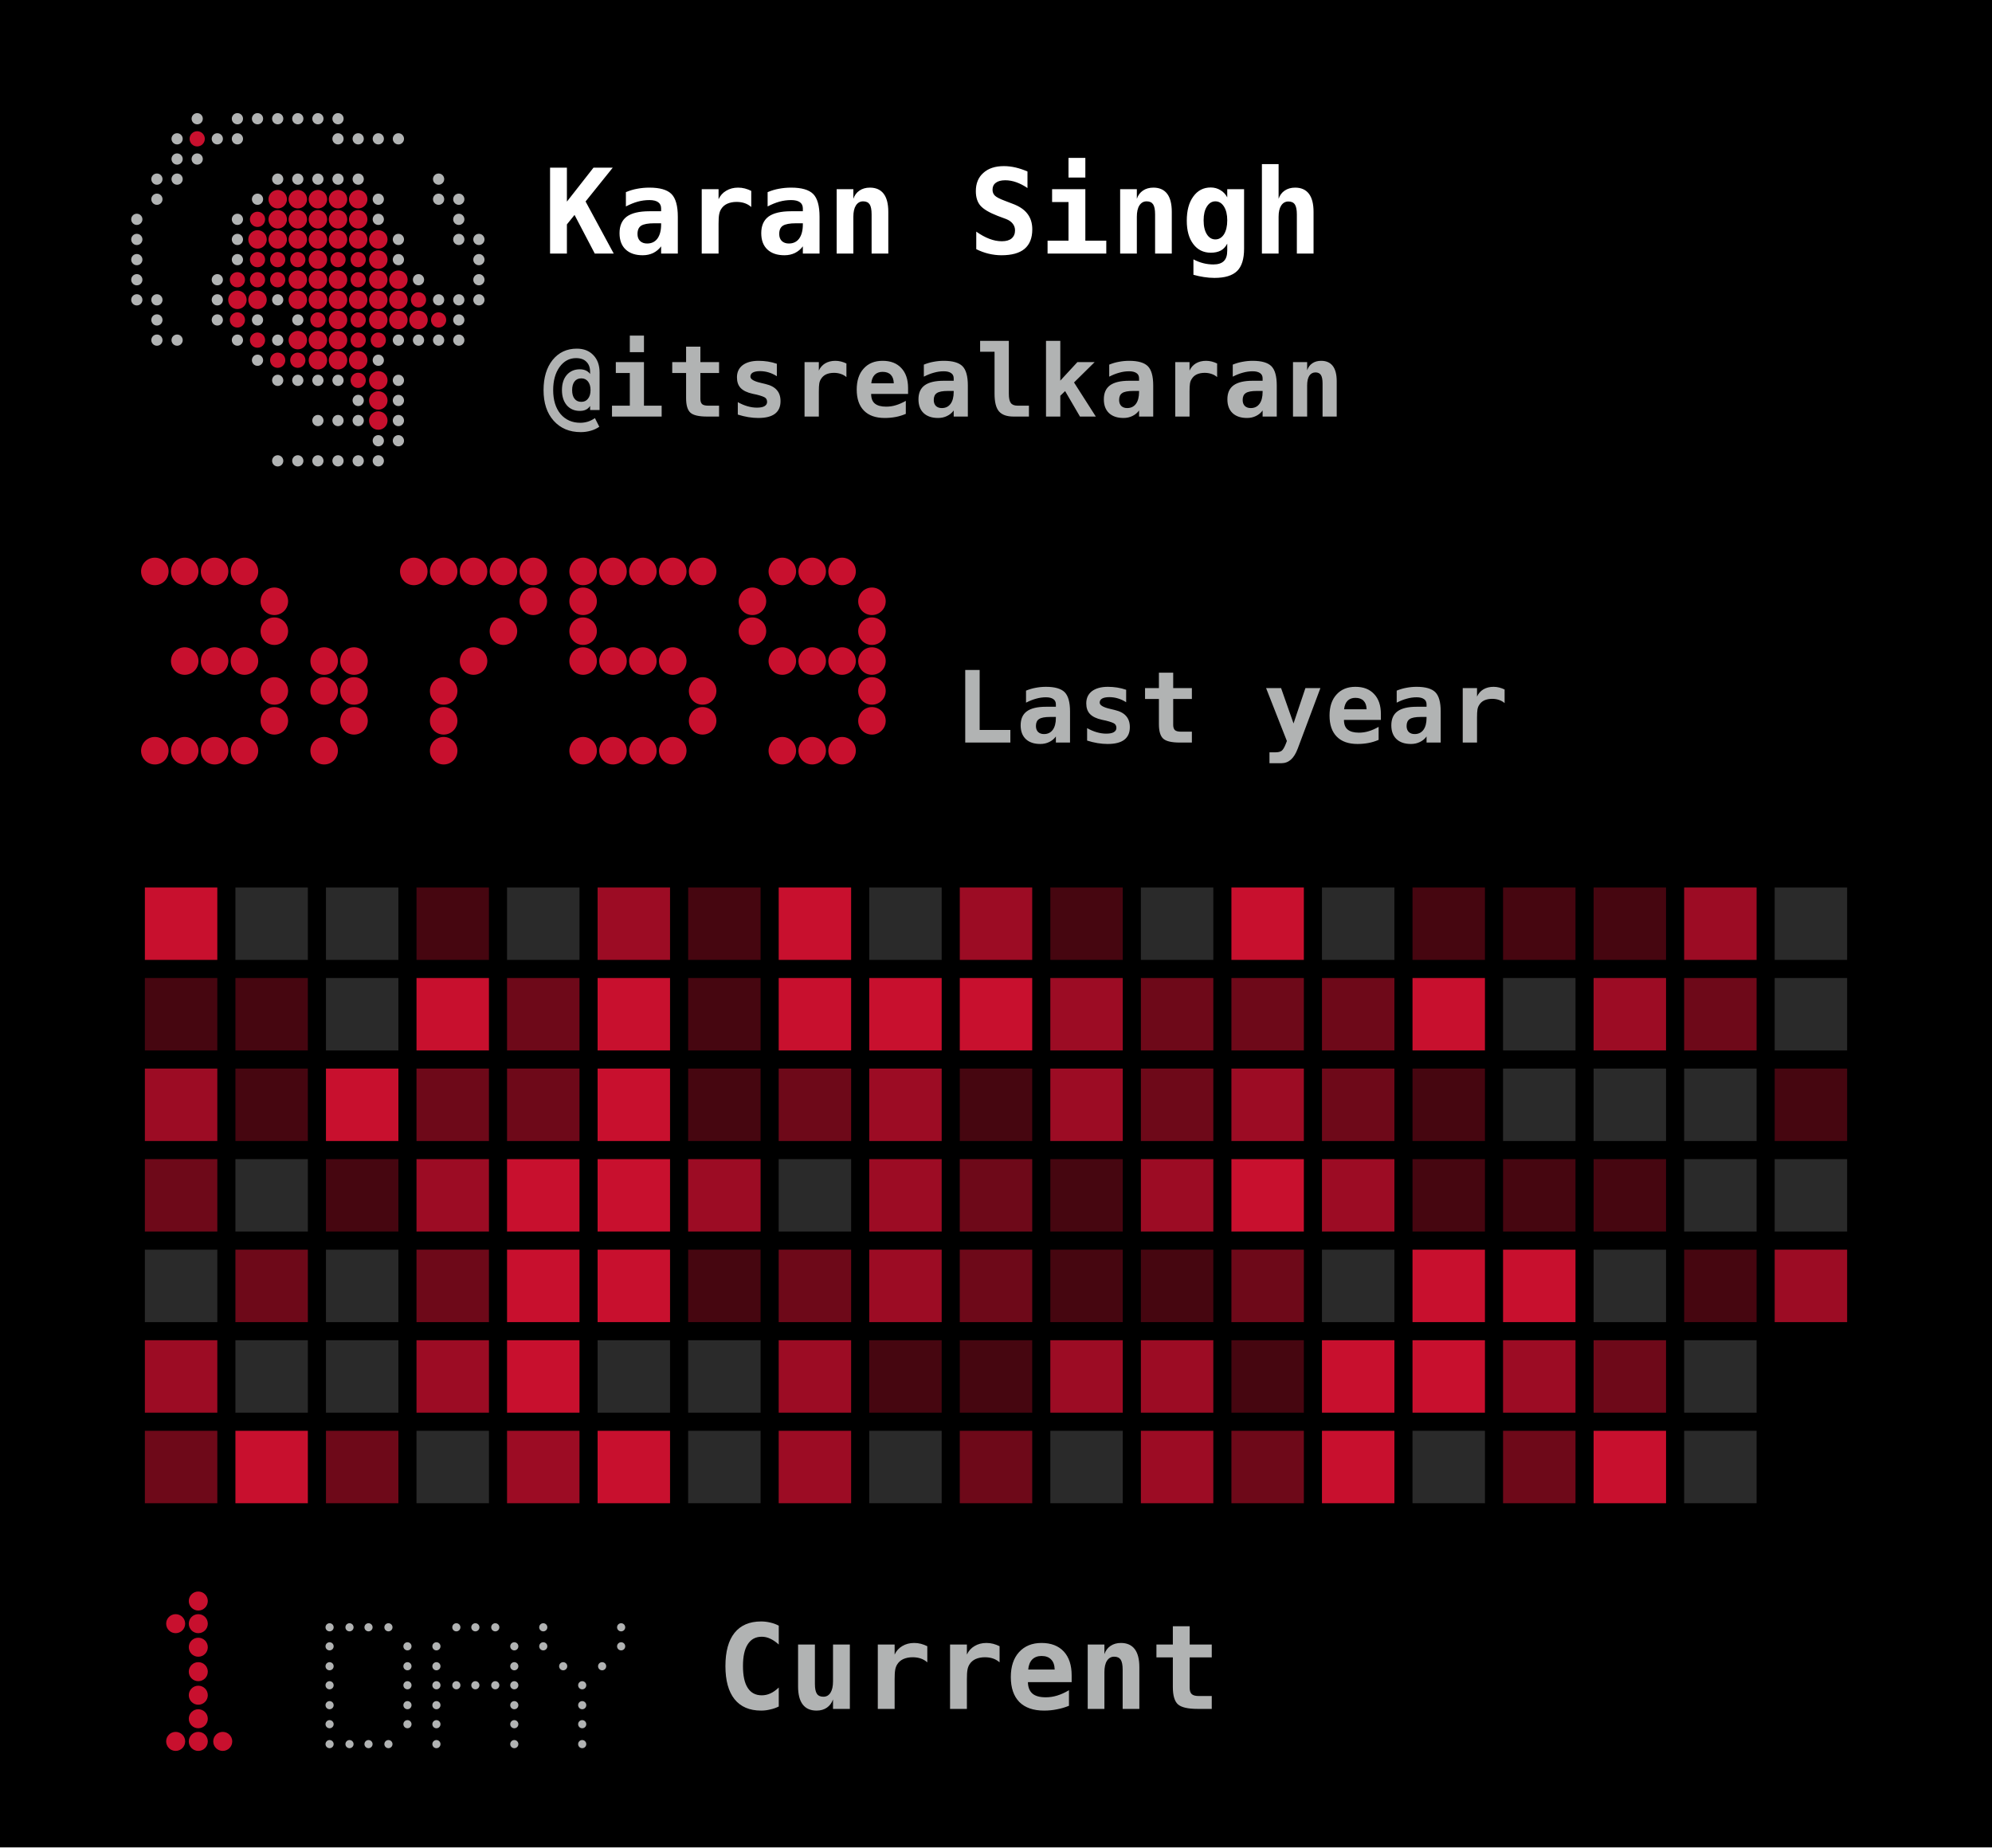
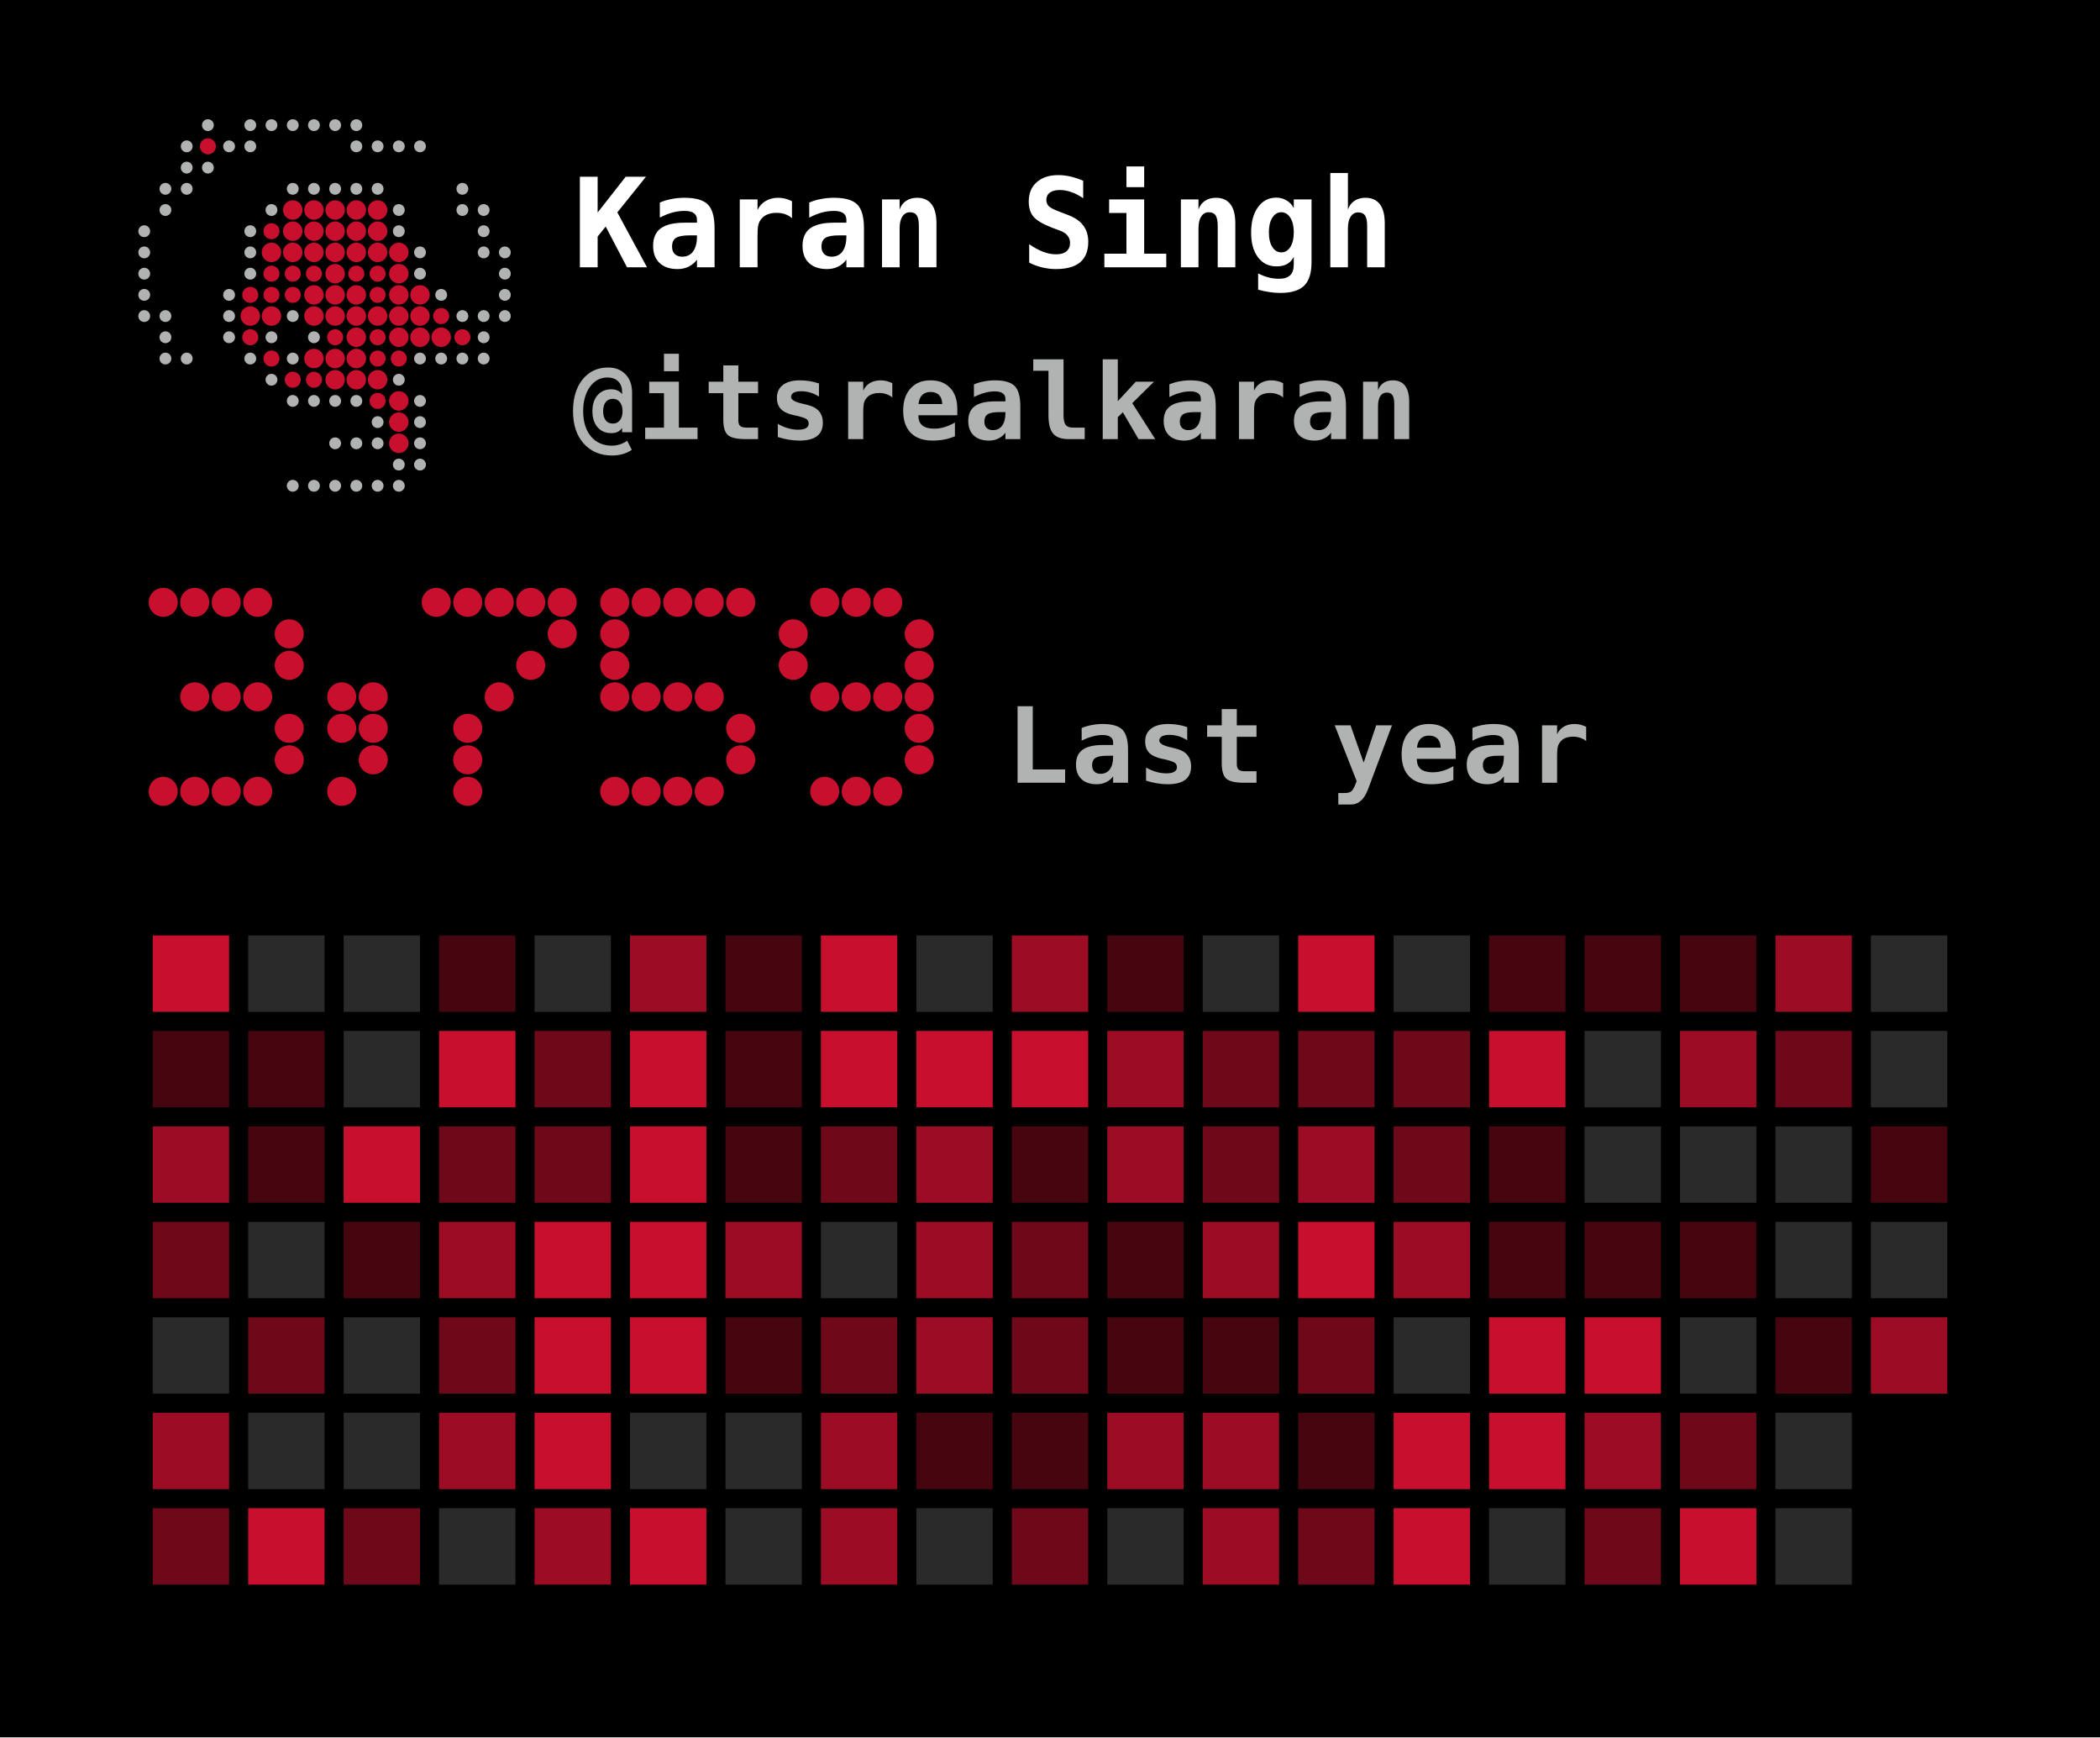
- <svg xmlns="http://www.w3.org/2000/svg" width="220" height="204" viewBox="0 0 220 204" role="img">
-   <rect width="220" height="204" fill="#000000" />
+ <svg xmlns="http://www.w3.org/2000/svg" width="220" height="182" viewBox="0 0 220 182" role="img">
+   <rect width="220" height="182" fill="#000000" />
  <rect x="14" y="14" width="0" height="0" fill="#C8102E" />
  <circle cx="21.78" cy="13.11" r="0.62" fill="#B1B3B3" />
  <circle cx="26.22" cy="13.11" r="0.62" fill="#B1B3B3" />
  <circle cx="28.44" cy="13.11" r="0.62" fill="#B1B3B3" />
  <circle cx="30.67" cy="13.11" r="0.62" fill="#B1B3B3" />
  <circle cx="32.89" cy="13.11" r="0.62" fill="#B1B3B3" />
  <circle cx="35.11" cy="13.11" r="0.62" fill="#B1B3B3" />
  <circle cx="37.33" cy="13.11" r="0.62" fill="#B1B3B3" />
  <circle cx="19.56" cy="15.33" r="0.62" fill="#B1B3B3" />
  <circle cx="21.78" cy="15.33" r="0.84" fill="#C8102E" />
  <circle cx="24.00" cy="15.33" r="0.62" fill="#B1B3B3" />
  <circle cx="26.22" cy="15.33" r="0.62" fill="#B1B3B3" />
  <circle cx="37.33" cy="15.33" r="0.62" fill="#B1B3B3" />
  <circle cx="39.56" cy="15.33" r="0.62" fill="#B1B3B3" />
  <circle cx="41.78" cy="15.33" r="0.62" fill="#B1B3B3" />
  <circle cx="44.00" cy="15.33" r="0.62" fill="#B1B3B3" />
  <circle cx="19.56" cy="17.56" r="0.62" fill="#B1B3B3" />
  <circle cx="21.78" cy="17.56" r="0.62" fill="#B1B3B3" />
  <circle cx="17.33" cy="19.78" r="0.62" fill="#B1B3B3" />
  <circle cx="19.56" cy="19.78" r="0.62" fill="#B1B3B3" />
  <circle cx="30.67" cy="19.78" r="0.62" fill="#B1B3B3" />
  <circle cx="32.89" cy="19.78" r="0.62" fill="#B1B3B3" />
  <circle cx="35.11" cy="19.78" r="0.62" fill="#B1B3B3" />
  <circle cx="37.33" cy="19.78" r="0.62" fill="#B1B3B3" />
  <circle cx="39.56" cy="19.78" r="0.62" fill="#B1B3B3" />
  <circle cx="48.44" cy="19.78" r="0.62" fill="#B1B3B3" />
  <circle cx="17.33" cy="22.00" r="0.62" fill="#B1B3B3" />
  <circle cx="28.44" cy="22.00" r="0.62" fill="#B1B3B3" />
  <circle cx="30.67" cy="22.00" r="1.02" fill="#C8102E" />
  <circle cx="32.89" cy="22.00" r="1.02" fill="#C8102E" />
  <circle cx="35.11" cy="22.00" r="1.02" fill="#C8102E" />
  <circle cx="37.33" cy="22.00" r="1.02" fill="#C8102E" />
  <circle cx="39.56" cy="22.00" r="1.02" fill="#C8102E" />
  <circle cx="41.78" cy="22.00" r="0.62" fill="#B1B3B3" />
  <circle cx="48.44" cy="22.00" r="0.62" fill="#B1B3B3" />
  <circle cx="50.67" cy="22.00" r="0.62" fill="#B1B3B3" />
  <circle cx="15.11" cy="24.22" r="0.62" fill="#B1B3B3" />
  <circle cx="26.22" cy="24.22" r="0.62" fill="#B1B3B3" />
  <circle cx="28.44" cy="24.22" r="0.84" fill="#C8102E" />
  <circle cx="30.67" cy="24.22" r="1.02" fill="#C8102E" />
  <circle cx="32.89" cy="24.22" r="1.02" fill="#C8102E" />
  <circle cx="35.11" cy="24.22" r="1.02" fill="#C8102E" />
  <circle cx="37.33" cy="24.22" r="1.02" fill="#C8102E" />
  <circle cx="39.56" cy="24.22" r="1.02" fill="#C8102E" />
  <circle cx="41.78" cy="24.22" r="0.62" fill="#B1B3B3" />
  <circle cx="50.67" cy="24.22" r="0.62" fill="#B1B3B3" />
  <circle cx="15.11" cy="26.44" r="0.62" fill="#B1B3B3" />
  <circle cx="26.22" cy="26.44" r="0.62" fill="#B1B3B3" />
  <circle cx="28.44" cy="26.44" r="1.02" fill="#C8102E" />
  <circle cx="30.67" cy="26.44" r="1.02" fill="#C8102E" />
  <circle cx="32.89" cy="26.44" r="1.02" fill="#C8102E" />
  <circle cx="35.11" cy="26.44" r="1.02" fill="#C8102E" />
  <circle cx="37.33" cy="26.44" r="1.02" fill="#C8102E" />
  <circle cx="39.56" cy="26.44" r="1.02" fill="#C8102E" />
  <circle cx="41.78" cy="26.44" r="1.02" fill="#C8102E" />
  <circle cx="44.00" cy="26.44" r="0.62" fill="#B1B3B3" />
  <circle cx="50.67" cy="26.44" r="0.62" fill="#B1B3B3" />
  <circle cx="52.89" cy="26.44" r="0.62" fill="#B1B3B3" />
  <circle cx="15.11" cy="28.67" r="0.62" fill="#B1B3B3" />
  <circle cx="26.22" cy="28.67" r="0.62" fill="#B1B3B3" />
  <circle cx="28.44" cy="28.67" r="0.84" fill="#C8102E" />
  <circle cx="30.67" cy="28.67" r="0.84" fill="#C8102E" />
  <circle cx="32.89" cy="28.67" r="0.84" fill="#C8102E" />
  <circle cx="35.11" cy="28.67" r="1.02" fill="#C8102E" />
  <circle cx="37.33" cy="28.67" r="0.84" fill="#C8102E" />
  <circle cx="39.56" cy="28.67" r="0.84" fill="#C8102E" />
  <circle cx="41.78" cy="28.67" r="1.02" fill="#C8102E" />
  <circle cx="44.00" cy="28.67" r="0.62" fill="#B1B3B3" />
  <circle cx="52.89" cy="28.67" r="0.62" fill="#B1B3B3" />
  <circle cx="15.11" cy="30.89" r="0.62" fill="#B1B3B3" />
  <circle cx="24.00" cy="30.89" r="0.62" fill="#B1B3B3" />
  <circle cx="26.22" cy="30.89" r="0.84" fill="#C8102E" />
  <circle cx="28.44" cy="30.89" r="0.84" fill="#C8102E" />
  <circle cx="30.67" cy="30.89" r="0.84" fill="#C8102E" />
  <circle cx="32.89" cy="30.89" r="1.02" fill="#C8102E" />
  <circle cx="35.11" cy="30.89" r="1.02" fill="#C8102E" />
  <circle cx="37.33" cy="30.89" r="1.02" fill="#C8102E" />
  <circle cx="39.56" cy="30.89" r="0.84" fill="#C8102E" />
  <circle cx="41.78" cy="30.89" r="1.02" fill="#C8102E" />
  <circle cx="44.00" cy="30.89" r="1.02" fill="#C8102E" />
  <circle cx="46.22" cy="30.89" r="0.62" fill="#B1B3B3" />
  <circle cx="52.89" cy="30.89" r="0.62" fill="#B1B3B3" />
  <circle cx="15.11" cy="33.11" r="0.62" fill="#B1B3B3" />
  <circle cx="17.33" cy="33.11" r="0.62" fill="#B1B3B3" />
  <circle cx="24.00" cy="33.11" r="0.62" fill="#B1B3B3" />
  <circle cx="26.22" cy="33.11" r="1.02" fill="#C8102E" />
  <circle cx="28.44" cy="33.11" r="1.02" fill="#C8102E" />
  <circle cx="30.67" cy="33.11" r="0.62" fill="#B1B3B3" />
  <circle cx="32.89" cy="33.11" r="1.02" fill="#C8102E" />
  <circle cx="35.11" cy="33.11" r="1.02" fill="#C8102E" />
  <circle cx="37.33" cy="33.11" r="1.02" fill="#C8102E" />
  <circle cx="39.56" cy="33.11" r="1.02" fill="#C8102E" />
  <circle cx="41.78" cy="33.11" r="1.02" fill="#C8102E" />
  <circle cx="44.00" cy="33.11" r="1.02" fill="#C8102E" />
  <circle cx="46.22" cy="33.11" r="0.84" fill="#C8102E" />
  <circle cx="48.44" cy="33.11" r="0.62" fill="#B1B3B3" />
  <circle cx="50.67" cy="33.11" r="0.62" fill="#B1B3B3" />
  <circle cx="52.89" cy="33.11" r="0.62" fill="#B1B3B3" />
  <circle cx="17.33" cy="35.33" r="0.62" fill="#B1B3B3" />
  <circle cx="24.00" cy="35.33" r="0.62" fill="#B1B3B3" />
  <circle cx="26.22" cy="35.33" r="0.84" fill="#C8102E" />
  <circle cx="28.44" cy="35.33" r="0.62" fill="#B1B3B3" />
  <circle cx="32.89" cy="35.33" r="0.62" fill="#B1B3B3" />
  <circle cx="35.11" cy="35.33" r="0.84" fill="#C8102E" />
  <circle cx="37.33" cy="35.33" r="1.02" fill="#C8102E" />
  <circle cx="39.56" cy="35.33" r="0.84" fill="#C8102E" />
  <circle cx="41.78" cy="35.33" r="1.02" fill="#C8102E" />
  <circle cx="44.00" cy="35.33" r="1.02" fill="#C8102E" />
  <circle cx="46.22" cy="35.33" r="1.02" fill="#C8102E" />
  <circle cx="48.44" cy="35.33" r="0.84" fill="#C8102E" />
  <circle cx="50.67" cy="35.33" r="0.62" fill="#B1B3B3" />
  <circle cx="17.33" cy="37.56" r="0.62" fill="#B1B3B3" />
  <circle cx="19.56" cy="37.56" r="0.62" fill="#B1B3B3" />
  <circle cx="26.22" cy="37.56" r="0.62" fill="#B1B3B3" />
  <circle cx="28.44" cy="37.56" r="0.84" fill="#C8102E" />
  <circle cx="30.67" cy="37.56" r="0.62" fill="#B1B3B3" />
  <circle cx="32.89" cy="37.56" r="1.02" fill="#C8102E" />
  <circle cx="35.11" cy="37.56" r="1.02" fill="#C8102E" />
  <circle cx="37.33" cy="37.56" r="1.02" fill="#C8102E" />
  <circle cx="39.56" cy="37.56" r="0.84" fill="#C8102E" />
  <circle cx="41.78" cy="37.56" r="0.84" fill="#C8102E" />
  <circle cx="44.00" cy="37.56" r="0.62" fill="#B1B3B3" />
  <circle cx="46.22" cy="37.56" r="0.62" fill="#B1B3B3" />
  <circle cx="48.44" cy="37.56" r="0.62" fill="#B1B3B3" />
  <circle cx="50.67" cy="37.56" r="0.62" fill="#B1B3B3" />
  <circle cx="28.44" cy="39.78" r="0.62" fill="#B1B3B3" />
  <circle cx="30.67" cy="39.78" r="0.84" fill="#C8102E" />
  <circle cx="32.89" cy="39.78" r="0.84" fill="#C8102E" />
  <circle cx="35.11" cy="39.78" r="1.02" fill="#C8102E" />
  <circle cx="37.33" cy="39.78" r="1.02" fill="#C8102E" />
  <circle cx="39.56" cy="39.78" r="1.02" fill="#C8102E" />
  <circle cx="41.78" cy="39.78" r="0.62" fill="#B1B3B3" />
  <circle cx="30.67" cy="42.00" r="0.62" fill="#B1B3B3" />
  <circle cx="32.89" cy="42.00" r="0.62" fill="#B1B3B3" />
  <circle cx="35.11" cy="42.00" r="0.62" fill="#B1B3B3" />
  <circle cx="37.33" cy="42.00" r="0.62" fill="#B1B3B3" />
  <circle cx="39.56" cy="42.00" r="0.84" fill="#C8102E" />
  <circle cx="41.78" cy="42.00" r="1.02" fill="#C8102E" />
  <circle cx="44.00" cy="42.00" r="0.62" fill="#B1B3B3" />
  <circle cx="39.56" cy="44.22" r="0.62" fill="#B1B3B3" />
  <circle cx="41.78" cy="44.22" r="1.02" fill="#C8102E" />
  <circle cx="44.00" cy="44.22" r="0.62" fill="#B1B3B3" />
  <circle cx="35.11" cy="46.44" r="0.62" fill="#B1B3B3" />
  <circle cx="37.33" cy="46.44" r="0.62" fill="#B1B3B3" />
  <circle cx="39.56" cy="46.44" r="0.62" fill="#B1B3B3" />
  <circle cx="41.78" cy="46.44" r="1.02" fill="#C8102E" />
  <circle cx="44.00" cy="46.44" r="0.62" fill="#B1B3B3" />
  <circle cx="41.78" cy="48.67" r="0.62" fill="#B1B3B3" />
  <circle cx="44.00" cy="48.67" r="0.62" fill="#B1B3B3" />
  <circle cx="30.67" cy="50.89" r="0.62" fill="#B1B3B3" />
  <circle cx="32.89" cy="50.89" r="0.62" fill="#B1B3B3" />
  <circle cx="35.11" cy="50.89" r="0.62" fill="#B1B3B3" />
  <circle cx="37.33" cy="50.89" r="0.62" fill="#B1B3B3" />
  <circle cx="39.56" cy="50.89" r="0.62" fill="#B1B3B3" />
  <circle cx="41.78" cy="50.89" r="0.62" fill="#B1B3B3" />
  <text x="60" y="28" fill="#FFFFFF" text-anchor="start" font-family="ui-monospace, Geist Mono, monospace" font-weight="700" font-size="13" letter-spacing="0" dominant-baseline="auto">Karan Singh</text>
  <text x="60" y="46" fill="#B1B3B3" text-anchor="start" font-family="ui-monospace, Geist Mono, monospace" font-weight="700" font-size="11" letter-spacing="0.2" dominant-baseline="auto">@itsrealkaran</text>
  <circle cx="17.1" cy="63.1" r="1.52" fill="#C8102E" />
  <circle cx="20.4" cy="63.1" r="1.52" fill="#C8102E" />
  <circle cx="23.7" cy="63.1" r="1.52" fill="#C8102E" />
  <circle cx="27.0" cy="63.1" r="1.52" fill="#C8102E" />
  <circle cx="30.3" cy="66.4" r="1.52" fill="#C8102E" />
  <circle cx="30.3" cy="69.7" r="1.52" fill="#C8102E" />
  <circle cx="20.4" cy="73.0" r="1.52" fill="#C8102E" />
  <circle cx="23.7" cy="73.0" r="1.52" fill="#C8102E" />
  <circle cx="27.0" cy="73.0" r="1.52" fill="#C8102E" />
  <circle cx="30.3" cy="76.3" r="1.52" fill="#C8102E" />
  <circle cx="30.3" cy="79.6" r="1.52" fill="#C8102E" />
  <circle cx="17.1" cy="82.9" r="1.52" fill="#C8102E" />
  <circle cx="20.4" cy="82.9" r="1.52" fill="#C8102E" />
  <circle cx="23.7" cy="82.9" r="1.52" fill="#C8102E" />
  <circle cx="27.0" cy="82.9" r="1.52" fill="#C8102E" />
  <circle cx="35.8" cy="73.0" r="1.52" fill="#C8102E" />
  <circle cx="39.1" cy="73.0" r="1.52" fill="#C8102E" />
  <circle cx="35.8" cy="76.3" r="1.52" fill="#C8102E" />
  <circle cx="39.1" cy="76.3" r="1.52" fill="#C8102E" />
  <circle cx="39.1" cy="79.6" r="1.52" fill="#C8102E" />
  <circle cx="35.8" cy="82.9" r="1.52" fill="#C8102E" />
  <circle cx="45.7" cy="63.1" r="1.52" fill="#C8102E" />
  <circle cx="49.0" cy="63.1" r="1.52" fill="#C8102E" />
  <circle cx="52.3" cy="63.1" r="1.52" fill="#C8102E" />
  <circle cx="55.6" cy="63.1" r="1.52" fill="#C8102E" />
  <circle cx="58.9" cy="63.1" r="1.52" fill="#C8102E" />
  <circle cx="58.9" cy="66.4" r="1.52" fill="#C8102E" />
  <circle cx="55.6" cy="69.7" r="1.52" fill="#C8102E" />
  <circle cx="52.3" cy="73.0" r="1.52" fill="#C8102E" />
  <circle cx="49.0" cy="76.3" r="1.52" fill="#C8102E" />
  <circle cx="49.0" cy="79.6" r="1.52" fill="#C8102E" />
  <circle cx="49.0" cy="82.9" r="1.52" fill="#C8102E" />
  <circle cx="64.4" cy="63.1" r="1.52" fill="#C8102E" />
  <circle cx="67.7" cy="63.1" r="1.52" fill="#C8102E" />
  <circle cx="71.0" cy="63.1" r="1.52" fill="#C8102E" />
  <circle cx="74.3" cy="63.1" r="1.52" fill="#C8102E" />
  <circle cx="77.6" cy="63.1" r="1.52" fill="#C8102E" />
  <circle cx="64.4" cy="66.4" r="1.52" fill="#C8102E" />
  <circle cx="64.4" cy="69.7" r="1.52" fill="#C8102E" />
  <circle cx="64.4" cy="73.0" r="1.52" fill="#C8102E" />
  <circle cx="67.7" cy="73.0" r="1.52" fill="#C8102E" />
  <circle cx="71.0" cy="73.0" r="1.52" fill="#C8102E" />
  <circle cx="74.3" cy="73.0" r="1.52" fill="#C8102E" />
  <circle cx="77.6" cy="76.3" r="1.52" fill="#C8102E" />
  <circle cx="77.6" cy="79.6" r="1.52" fill="#C8102E" />
  <circle cx="64.4" cy="82.9" r="1.52" fill="#C8102E" />
  <circle cx="67.7" cy="82.9" r="1.52" fill="#C8102E" />
  <circle cx="71.0" cy="82.9" r="1.52" fill="#C8102E" />
  <circle cx="74.3" cy="82.9" r="1.52" fill="#C8102E" />
  <circle cx="86.4" cy="63.1" r="1.52" fill="#C8102E" />
  <circle cx="89.7" cy="63.1" r="1.52" fill="#C8102E" />
  <circle cx="93.0" cy="63.1" r="1.52" fill="#C8102E" />
  <circle cx="83.1" cy="66.4" r="1.52" fill="#C8102E" />
  <circle cx="96.3" cy="66.4" r="1.52" fill="#C8102E" />
  <circle cx="83.1" cy="69.7" r="1.52" fill="#C8102E" />
  <circle cx="96.3" cy="69.7" r="1.52" fill="#C8102E" />
  <circle cx="86.4" cy="73.0" r="1.52" fill="#C8102E" />
  <circle cx="89.7" cy="73.0" r="1.52" fill="#C8102E" />
  <circle cx="93.0" cy="73.0" r="1.52" fill="#C8102E" />
  <circle cx="96.3" cy="73.0" r="1.52" fill="#C8102E" />
  <circle cx="96.3" cy="76.3" r="1.52" fill="#C8102E" />
  <circle cx="96.3" cy="79.6" r="1.52" fill="#C8102E" />
  <circle cx="86.4" cy="82.9" r="1.52" fill="#C8102E" />
  <circle cx="89.7" cy="82.9" r="1.52" fill="#C8102E" />
  <circle cx="93.0" cy="82.9" r="1.52" fill="#C8102E" />
  <text x="105.4" y="82.0" fill="#B1B3B3" text-anchor="start" font-family="ui-monospace, Geist Mono, monospace" font-weight="700" font-size="11" letter-spacing="0.2" dominant-baseline="auto">Last year</text>
  <rect x="16" y="98" width="8" height="8" fill="#C8102E" />
  <rect x="16" y="108" width="8" height="8" fill="#C8102E" opacity="0.35" />
  <rect x="16" y="118" width="8" height="8" fill="#C8102E" opacity="0.78" />
  <rect x="16" y="128" width="8" height="8" fill="#C8102E" opacity="0.55" />
  <rect x="16" y="138" width="8" height="8" fill="#2A2A2A" />
  <rect x="16" y="148" width="8" height="8" fill="#C8102E" opacity="0.78" />
  <rect x="16" y="158" width="8" height="8" fill="#C8102E" opacity="0.55" />
  <rect x="26" y="98" width="8" height="8" fill="#2A2A2A" />
  <rect x="26" y="108" width="8" height="8" fill="#C8102E" opacity="0.35" />
  <rect x="26" y="118" width="8" height="8" fill="#C8102E" opacity="0.35" />
  <rect x="26" y="128" width="8" height="8" fill="#2A2A2A" />
  <rect x="26" y="138" width="8" height="8" fill="#C8102E" opacity="0.55" />
  <rect x="26" y="148" width="8" height="8" fill="#2A2A2A" />
  <rect x="26" y="158" width="8" height="8" fill="#C8102E" />
  <rect x="36" y="98" width="8" height="8" fill="#2A2A2A" />
  <rect x="36" y="108" width="8" height="8" fill="#2A2A2A" />
  <rect x="36" y="118" width="8" height="8" fill="#C8102E" />
  <rect x="36" y="128" width="8" height="8" fill="#C8102E" opacity="0.35" />
  <rect x="36" y="138" width="8" height="8" fill="#2A2A2A" />
  <rect x="36" y="148" width="8" height="8" fill="#2A2A2A" />
  <rect x="36" y="158" width="8" height="8" fill="#C8102E" opacity="0.55" />
  <rect x="46" y="98" width="8" height="8" fill="#C8102E" opacity="0.35" />
  <rect x="46" y="108" width="8" height="8" fill="#C8102E" />
  <rect x="46" y="118" width="8" height="8" fill="#C8102E" opacity="0.55" />
  <rect x="46" y="128" width="8" height="8" fill="#C8102E" opacity="0.78" />
  <rect x="46" y="138" width="8" height="8" fill="#C8102E" opacity="0.55" />
  <rect x="46" y="148" width="8" height="8" fill="#C8102E" opacity="0.78" />
  <rect x="46" y="158" width="8" height="8" fill="#2A2A2A" />
  <rect x="56" y="98" width="8" height="8" fill="#2A2A2A" />
  <rect x="56" y="108" width="8" height="8" fill="#C8102E" opacity="0.55" />
  <rect x="56" y="118" width="8" height="8" fill="#C8102E" opacity="0.55" />
  <rect x="56" y="128" width="8" height="8" fill="#C8102E" />
  <rect x="56" y="138" width="8" height="8" fill="#C8102E" />
  <rect x="56" y="148" width="8" height="8" fill="#C8102E" />
  <rect x="56" y="158" width="8" height="8" fill="#C8102E" opacity="0.78" />
  <rect x="66" y="98" width="8" height="8" fill="#C8102E" opacity="0.78" />
  <rect x="66" y="108" width="8" height="8" fill="#C8102E" />
  <rect x="66" y="118" width="8" height="8" fill="#C8102E" />
  <rect x="66" y="128" width="8" height="8" fill="#C8102E" />
  <rect x="66" y="138" width="8" height="8" fill="#C8102E" />
  <rect x="66" y="148" width="8" height="8" fill="#2A2A2A" />
  <rect x="66" y="158" width="8" height="8" fill="#C8102E" />
  <rect x="76" y="98" width="8" height="8" fill="#C8102E" opacity="0.35" />
  <rect x="76" y="108" width="8" height="8" fill="#C8102E" opacity="0.35" />
  <rect x="76" y="118" width="8" height="8" fill="#C8102E" opacity="0.35" />
  <rect x="76" y="128" width="8" height="8" fill="#C8102E" opacity="0.78" />
  <rect x="76" y="138" width="8" height="8" fill="#C8102E" opacity="0.35" />
  <rect x="76" y="148" width="8" height="8" fill="#2A2A2A" />
  <rect x="76" y="158" width="8" height="8" fill="#2A2A2A" />
  <rect x="86" y="98" width="8" height="8" fill="#C8102E" />
  <rect x="86" y="108" width="8" height="8" fill="#C8102E" />
  <rect x="86" y="118" width="8" height="8" fill="#C8102E" opacity="0.55" />
  <rect x="86" y="128" width="8" height="8" fill="#2A2A2A" />
  <rect x="86" y="138" width="8" height="8" fill="#C8102E" opacity="0.55" />
  <rect x="86" y="148" width="8" height="8" fill="#C8102E" opacity="0.78" />
  <rect x="86" y="158" width="8" height="8" fill="#C8102E" opacity="0.78" />
  <rect x="96" y="98" width="8" height="8" fill="#2A2A2A" />
  <rect x="96" y="108" width="8" height="8" fill="#C8102E" />
  <rect x="96" y="118" width="8" height="8" fill="#C8102E" opacity="0.78" />
  <rect x="96" y="128" width="8" height="8" fill="#C8102E" opacity="0.78" />
  <rect x="96" y="138" width="8" height="8" fill="#C8102E" opacity="0.78" />
  <rect x="96" y="148" width="8" height="8" fill="#C8102E" opacity="0.35" />
  <rect x="96" y="158" width="8" height="8" fill="#2A2A2A" />
  <rect x="106" y="98" width="8" height="8" fill="#C8102E" opacity="0.78" />
  <rect x="106" y="108" width="8" height="8" fill="#C8102E" />
  <rect x="106" y="118" width="8" height="8" fill="#C8102E" opacity="0.35" />
  <rect x="106" y="128" width="8" height="8" fill="#C8102E" opacity="0.55" />
  <rect x="106" y="138" width="8" height="8" fill="#C8102E" opacity="0.55" />
  <rect x="106" y="148" width="8" height="8" fill="#C8102E" opacity="0.35" />
  <rect x="106" y="158" width="8" height="8" fill="#C8102E" opacity="0.55" />
  <rect x="116" y="98" width="8" height="8" fill="#C8102E" opacity="0.35" />
  <rect x="116" y="108" width="8" height="8" fill="#C8102E" opacity="0.78" />
  <rect x="116" y="118" width="8" height="8" fill="#C8102E" opacity="0.78" />
  <rect x="116" y="128" width="8" height="8" fill="#C8102E" opacity="0.35" />
  <rect x="116" y="138" width="8" height="8" fill="#C8102E" opacity="0.35" />
  <rect x="116" y="148" width="8" height="8" fill="#C8102E" opacity="0.78" />
  <rect x="116" y="158" width="8" height="8" fill="#2A2A2A" />
  <rect x="126" y="98" width="8" height="8" fill="#2A2A2A" />
  <rect x="126" y="108" width="8" height="8" fill="#C8102E" opacity="0.55" />
  <rect x="126" y="118" width="8" height="8" fill="#C8102E" opacity="0.55" />
  <rect x="126" y="128" width="8" height="8" fill="#C8102E" opacity="0.78" />
  <rect x="126" y="138" width="8" height="8" fill="#C8102E" opacity="0.35" />
  <rect x="126" y="148" width="8" height="8" fill="#C8102E" opacity="0.78" />
  <rect x="126" y="158" width="8" height="8" fill="#C8102E" opacity="0.78" />
  <rect x="136" y="98" width="8" height="8" fill="#C8102E" />
  <rect x="136" y="108" width="8" height="8" fill="#C8102E" opacity="0.55" />
  <rect x="136" y="118" width="8" height="8" fill="#C8102E" opacity="0.78" />
  <rect x="136" y="128" width="8" height="8" fill="#C8102E" />
  <rect x="136" y="138" width="8" height="8" fill="#C8102E" opacity="0.55" />
  <rect x="136" y="148" width="8" height="8" fill="#C8102E" opacity="0.35" />
  <rect x="136" y="158" width="8" height="8" fill="#C8102E" opacity="0.55" />
  <rect x="146" y="98" width="8" height="8" fill="#2A2A2A" />
  <rect x="146" y="108" width="8" height="8" fill="#C8102E" opacity="0.55" />
  <rect x="146" y="118" width="8" height="8" fill="#C8102E" opacity="0.55" />
  <rect x="146" y="128" width="8" height="8" fill="#C8102E" opacity="0.78" />
  <rect x="146" y="138" width="8" height="8" fill="#2A2A2A" />
  <rect x="146" y="148" width="8" height="8" fill="#C8102E" />
  <rect x="146" y="158" width="8" height="8" fill="#C8102E" />
  <rect x="156" y="98" width="8" height="8" fill="#C8102E" opacity="0.35" />
  <rect x="156" y="108" width="8" height="8" fill="#C8102E" />
  <rect x="156" y="118" width="8" height="8" fill="#C8102E" opacity="0.35" />
  <rect x="156" y="128" width="8" height="8" fill="#C8102E" opacity="0.35" />
  <rect x="156" y="138" width="8" height="8" fill="#C8102E" />
  <rect x="156" y="148" width="8" height="8" fill="#C8102E" />
  <rect x="156" y="158" width="8" height="8" fill="#2A2A2A" />
  <rect x="166" y="98" width="8" height="8" fill="#C8102E" opacity="0.35" />
  <rect x="166" y="108" width="8" height="8" fill="#2A2A2A" />
  <rect x="166" y="118" width="8" height="8" fill="#2A2A2A" />
  <rect x="166" y="128" width="8" height="8" fill="#C8102E" opacity="0.35" />
  <rect x="166" y="138" width="8" height="8" fill="#C8102E" />
  <rect x="166" y="148" width="8" height="8" fill="#C8102E" opacity="0.78" />
  <rect x="166" y="158" width="8" height="8" fill="#C8102E" opacity="0.55" />
  <rect x="176" y="98" width="8" height="8" fill="#C8102E" opacity="0.35" />
  <rect x="176" y="108" width="8" height="8" fill="#C8102E" opacity="0.78" />
  <rect x="176" y="118" width="8" height="8" fill="#2A2A2A" />
  <rect x="176" y="128" width="8" height="8" fill="#C8102E" opacity="0.35" />
  <rect x="176" y="138" width="8" height="8" fill="#2A2A2A" />
  <rect x="176" y="148" width="8" height="8" fill="#C8102E" opacity="0.55" />
  <rect x="176" y="158" width="8" height="8" fill="#C8102E" />
  <rect x="186" y="98" width="8" height="8" fill="#C8102E" opacity="0.78" />
  <rect x="186" y="108" width="8" height="8" fill="#C8102E" opacity="0.55" />
  <rect x="186" y="118" width="8" height="8" fill="#2A2A2A" />
  <rect x="186" y="128" width="8" height="8" fill="#2A2A2A" />
  <rect x="186" y="138" width="8" height="8" fill="#C8102E" opacity="0.35" />
  <rect x="186" y="148" width="8" height="8" fill="#2A2A2A" />
  <rect x="186" y="158" width="8" height="8" fill="#2A2A2A" />
  <rect x="196" y="98" width="8" height="8" fill="#2A2A2A" />
  <rect x="196" y="108" width="8" height="8" fill="#2A2A2A" />
  <rect x="196" y="118" width="8" height="8" fill="#C8102E" opacity="0.35" />
  <rect x="196" y="128" width="8" height="8" fill="#2A2A2A" />
  <rect x="196" y="138" width="8" height="8" fill="#C8102E" opacity="0.78" />
-   <circle cx="21.9" cy="176.8" r="1.05" fill="#C8102E" />
-   <circle cx="19.4" cy="179.3" r="1.05" fill="#C8102E" />
-   <circle cx="21.9" cy="179.3" r="1.05" fill="#C8102E" />
-   <circle cx="21.9" cy="181.9" r="1.05" fill="#C8102E" />
-   <circle cx="21.9" cy="184.6" r="1.05" fill="#C8102E" />
-   <circle cx="21.9" cy="187.2" r="1.05" fill="#C8102E" />
-   <circle cx="21.9" cy="189.8" r="1.05" fill="#C8102E" />
-   <circle cx="19.4" cy="192.3" r="1.05" fill="#C8102E" />
-   <circle cx="21.9" cy="192.3" r="1.05" fill="#C8102E" />
-   <circle cx="24.6" cy="192.3" r="1.05" fill="#C8102E" />
-   <circle cx="36.4" cy="179.7" r="0.45" fill="#B1B3B3" />
-   <circle cx="38.6" cy="179.7" r="0.45" fill="#B1B3B3" />
-   <circle cx="40.7" cy="179.7" r="0.45" fill="#B1B3B3" />
-   <circle cx="42.9" cy="179.7" r="0.45" fill="#B1B3B3" />
-   <circle cx="36.4" cy="181.8" r="0.45" fill="#B1B3B3" />
-   <circle cx="45.0" cy="181.8" r="0.45" fill="#B1B3B3" />
-   <circle cx="36.4" cy="184.0" r="0.45" fill="#B1B3B3" />
-   <circle cx="45.0" cy="184.0" r="0.45" fill="#B1B3B3" />
-   <circle cx="36.4" cy="186.1" r="0.45" fill="#B1B3B3" />
-   <circle cx="45.0" cy="186.1" r="0.45" fill="#B1B3B3" />
-   <circle cx="36.4" cy="188.3" r="0.45" fill="#B1B3B3" />
-   <circle cx="45.0" cy="188.3" r="0.45" fill="#B1B3B3" />
-   <circle cx="36.4" cy="190.4" r="0.45" fill="#B1B3B3" />
-   <circle cx="45.0" cy="190.4" r="0.45" fill="#B1B3B3" />
-   <circle cx="36.4" cy="192.6" r="0.45" fill="#B1B3B3" />
-   <circle cx="38.6" cy="192.6" r="0.45" fill="#B1B3B3" />
-   <circle cx="40.7" cy="192.6" r="0.45" fill="#B1B3B3" />
-   <circle cx="42.9" cy="192.6" r="0.45" fill="#B1B3B3" />
-   <circle cx="50.4" cy="179.7" r="0.45" fill="#B1B3B3" />
-   <circle cx="52.5" cy="179.7" r="0.45" fill="#B1B3B3" />
-   <circle cx="54.7" cy="179.7" r="0.45" fill="#B1B3B3" />
-   <circle cx="48.2" cy="181.8" r="0.45" fill="#B1B3B3" />
-   <circle cx="56.8" cy="181.8" r="0.45" fill="#B1B3B3" />
-   <circle cx="48.2" cy="184.0" r="0.45" fill="#B1B3B3" />
-   <circle cx="56.8" cy="184.0" r="0.45" fill="#B1B3B3" />
-   <circle cx="48.2" cy="186.1" r="0.45" fill="#B1B3B3" />
-   <circle cx="50.4" cy="186.1" r="0.45" fill="#B1B3B3" />
-   <circle cx="52.5" cy="186.1" r="0.45" fill="#B1B3B3" />
-   <circle cx="54.7" cy="186.1" r="0.45" fill="#B1B3B3" />
-   <circle cx="56.8" cy="186.1" r="0.45" fill="#B1B3B3" />
-   <circle cx="48.2" cy="188.3" r="0.45" fill="#B1B3B3" />
-   <circle cx="56.8" cy="188.3" r="0.45" fill="#B1B3B3" />
-   <circle cx="48.2" cy="190.4" r="0.45" fill="#B1B3B3" />
-   <circle cx="56.8" cy="190.4" r="0.45" fill="#B1B3B3" />
-   <circle cx="48.2" cy="192.6" r="0.45" fill="#B1B3B3" />
-   <circle cx="56.8" cy="192.6" r="0.45" fill="#B1B3B3" />
-   <circle cx="60.0" cy="179.7" r="0.45" fill="#B1B3B3" />
-   <circle cx="68.6" cy="179.7" r="0.45" fill="#B1B3B3" />
-   <circle cx="60.0" cy="181.8" r="0.45" fill="#B1B3B3" />
-   <circle cx="68.6" cy="181.8" r="0.45" fill="#B1B3B3" />
-   <circle cx="62.2" cy="184.0" r="0.45" fill="#B1B3B3" />
-   <circle cx="66.5" cy="184.0" r="0.45" fill="#B1B3B3" />
-   <circle cx="64.3" cy="186.1" r="0.45" fill="#B1B3B3" />
-   <circle cx="64.3" cy="188.3" r="0.45" fill="#B1B3B3" />
-   <circle cx="64.3" cy="190.4" r="0.45" fill="#B1B3B3" />
-   <circle cx="64.3" cy="192.6" r="0.45" fill="#B1B3B3" />
-   <text x="79.15" y="188.71" fill="#B1B3B3" text-anchor="start" font-family="ui-monospace, Geist Mono, monospace" font-weight="700" font-size="13" letter-spacing="0.15" dominant-baseline="auto">Current</text>
</svg>
